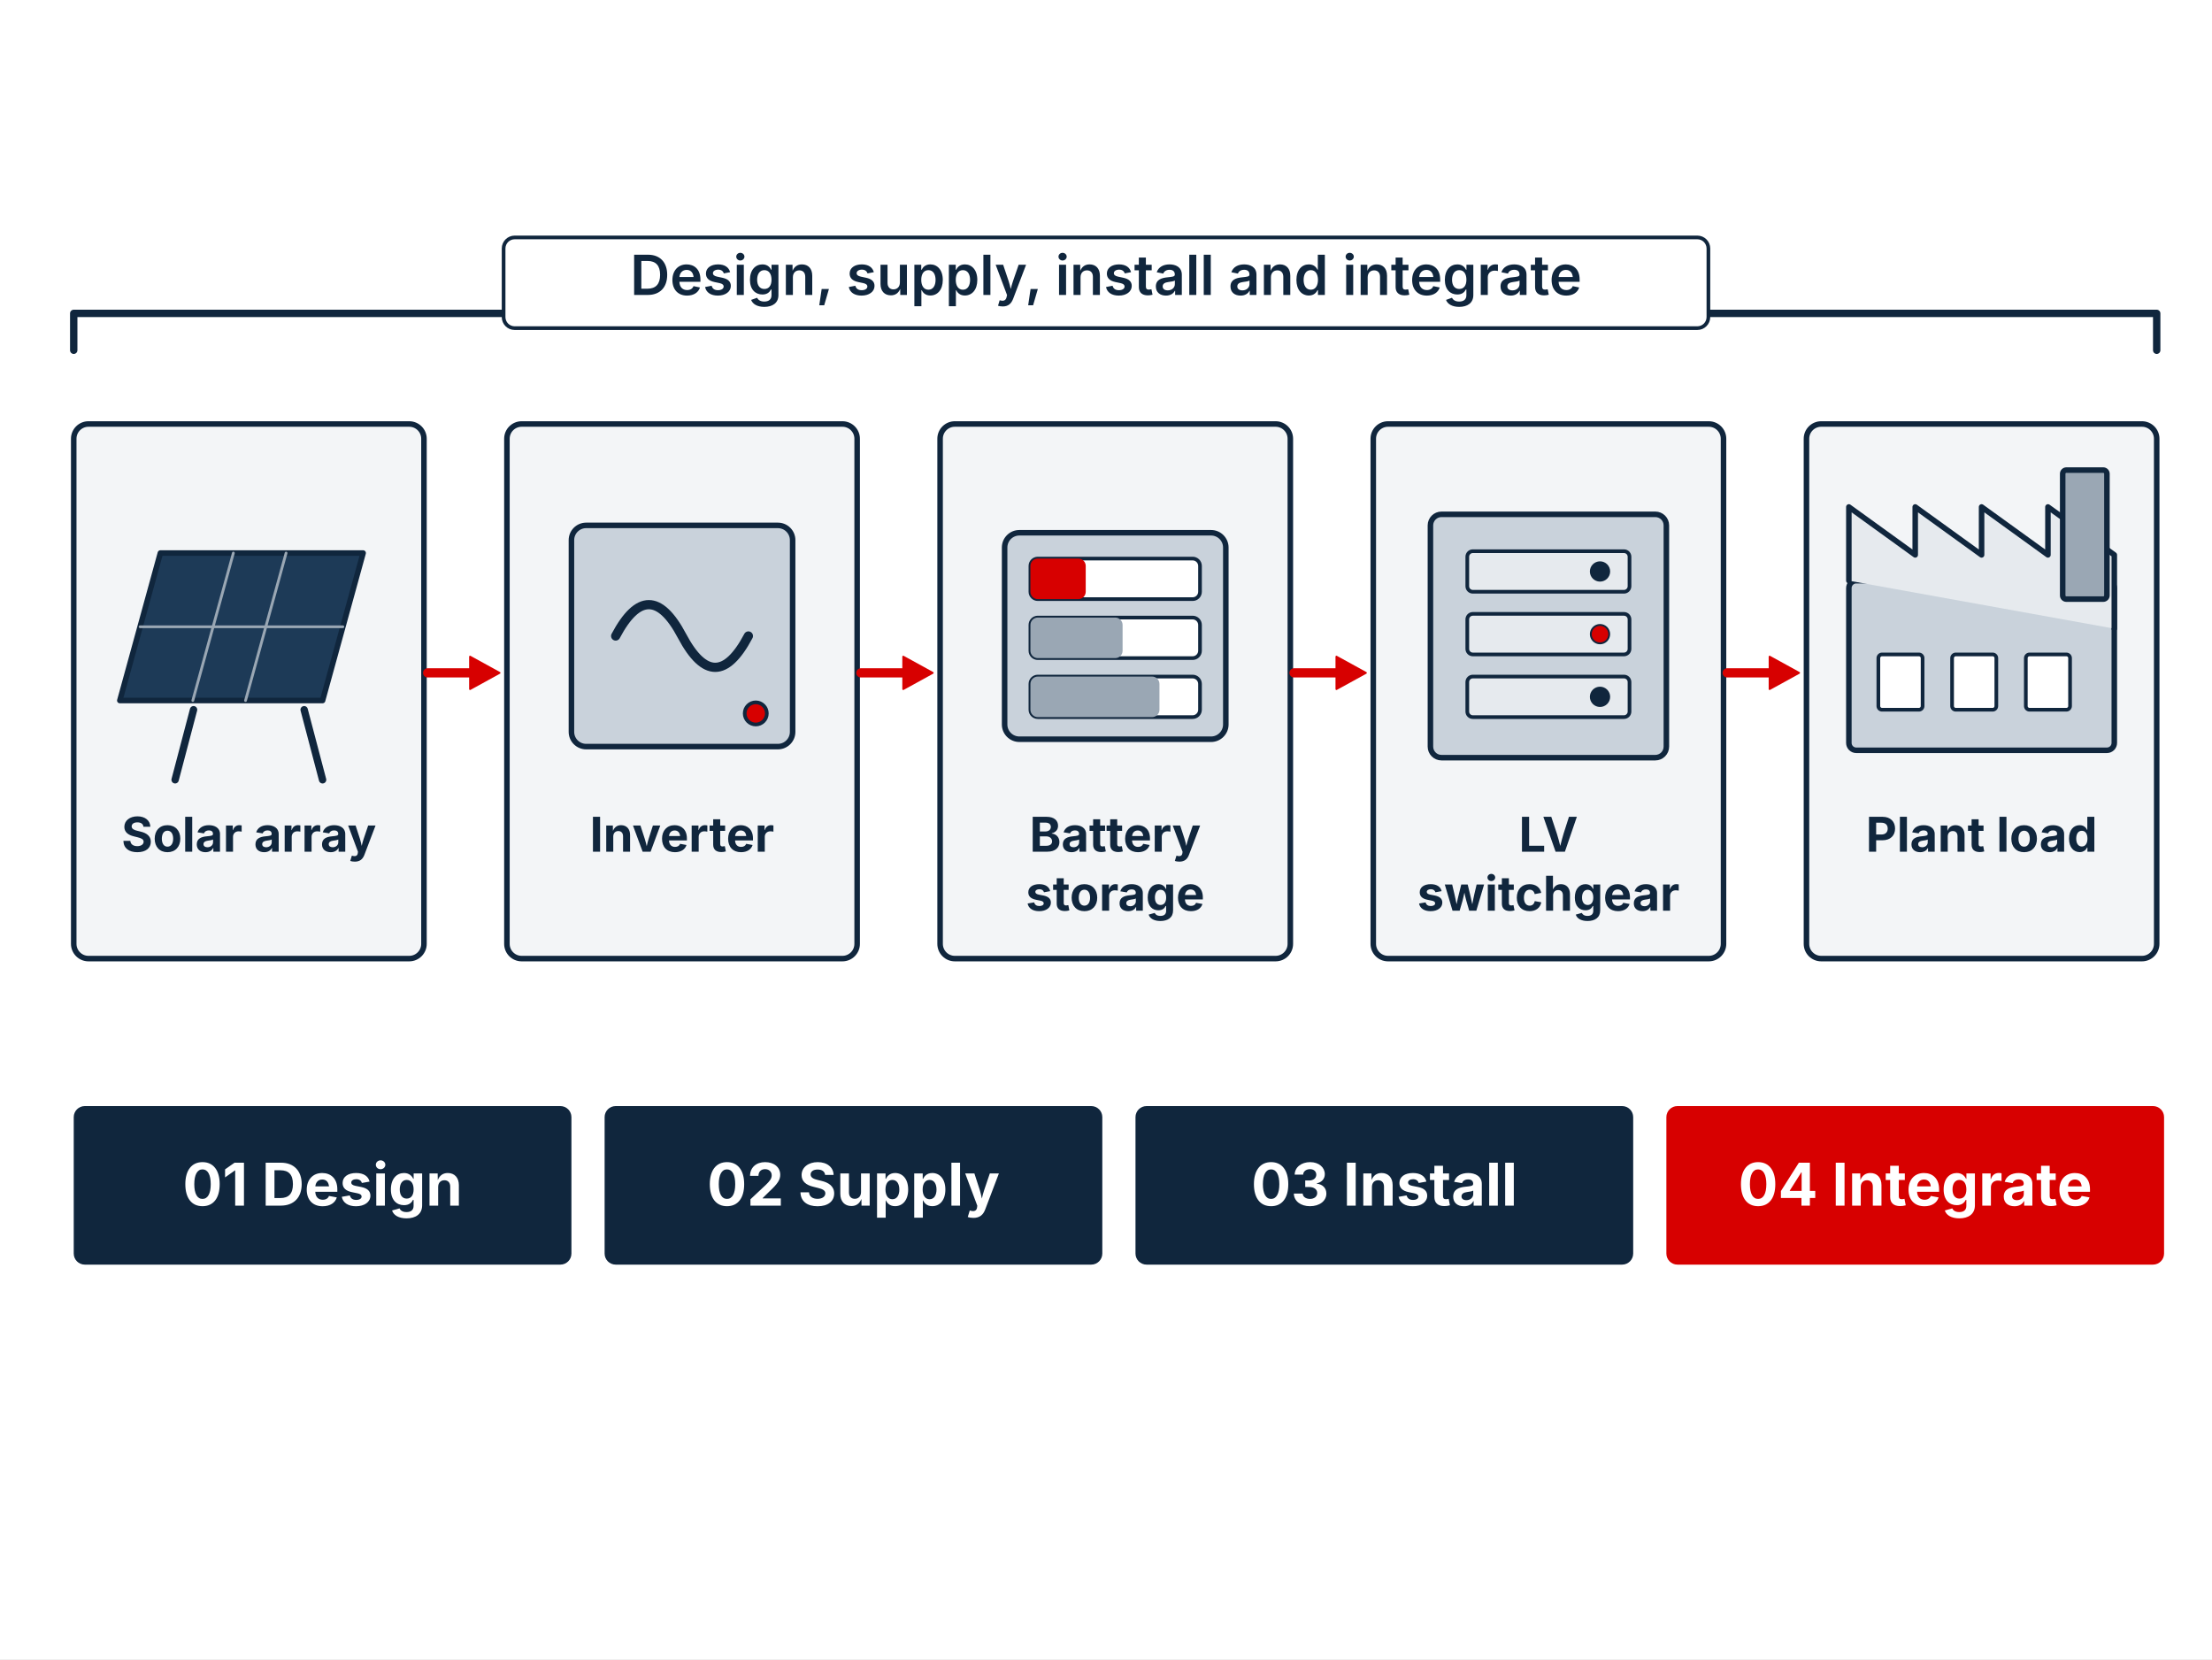
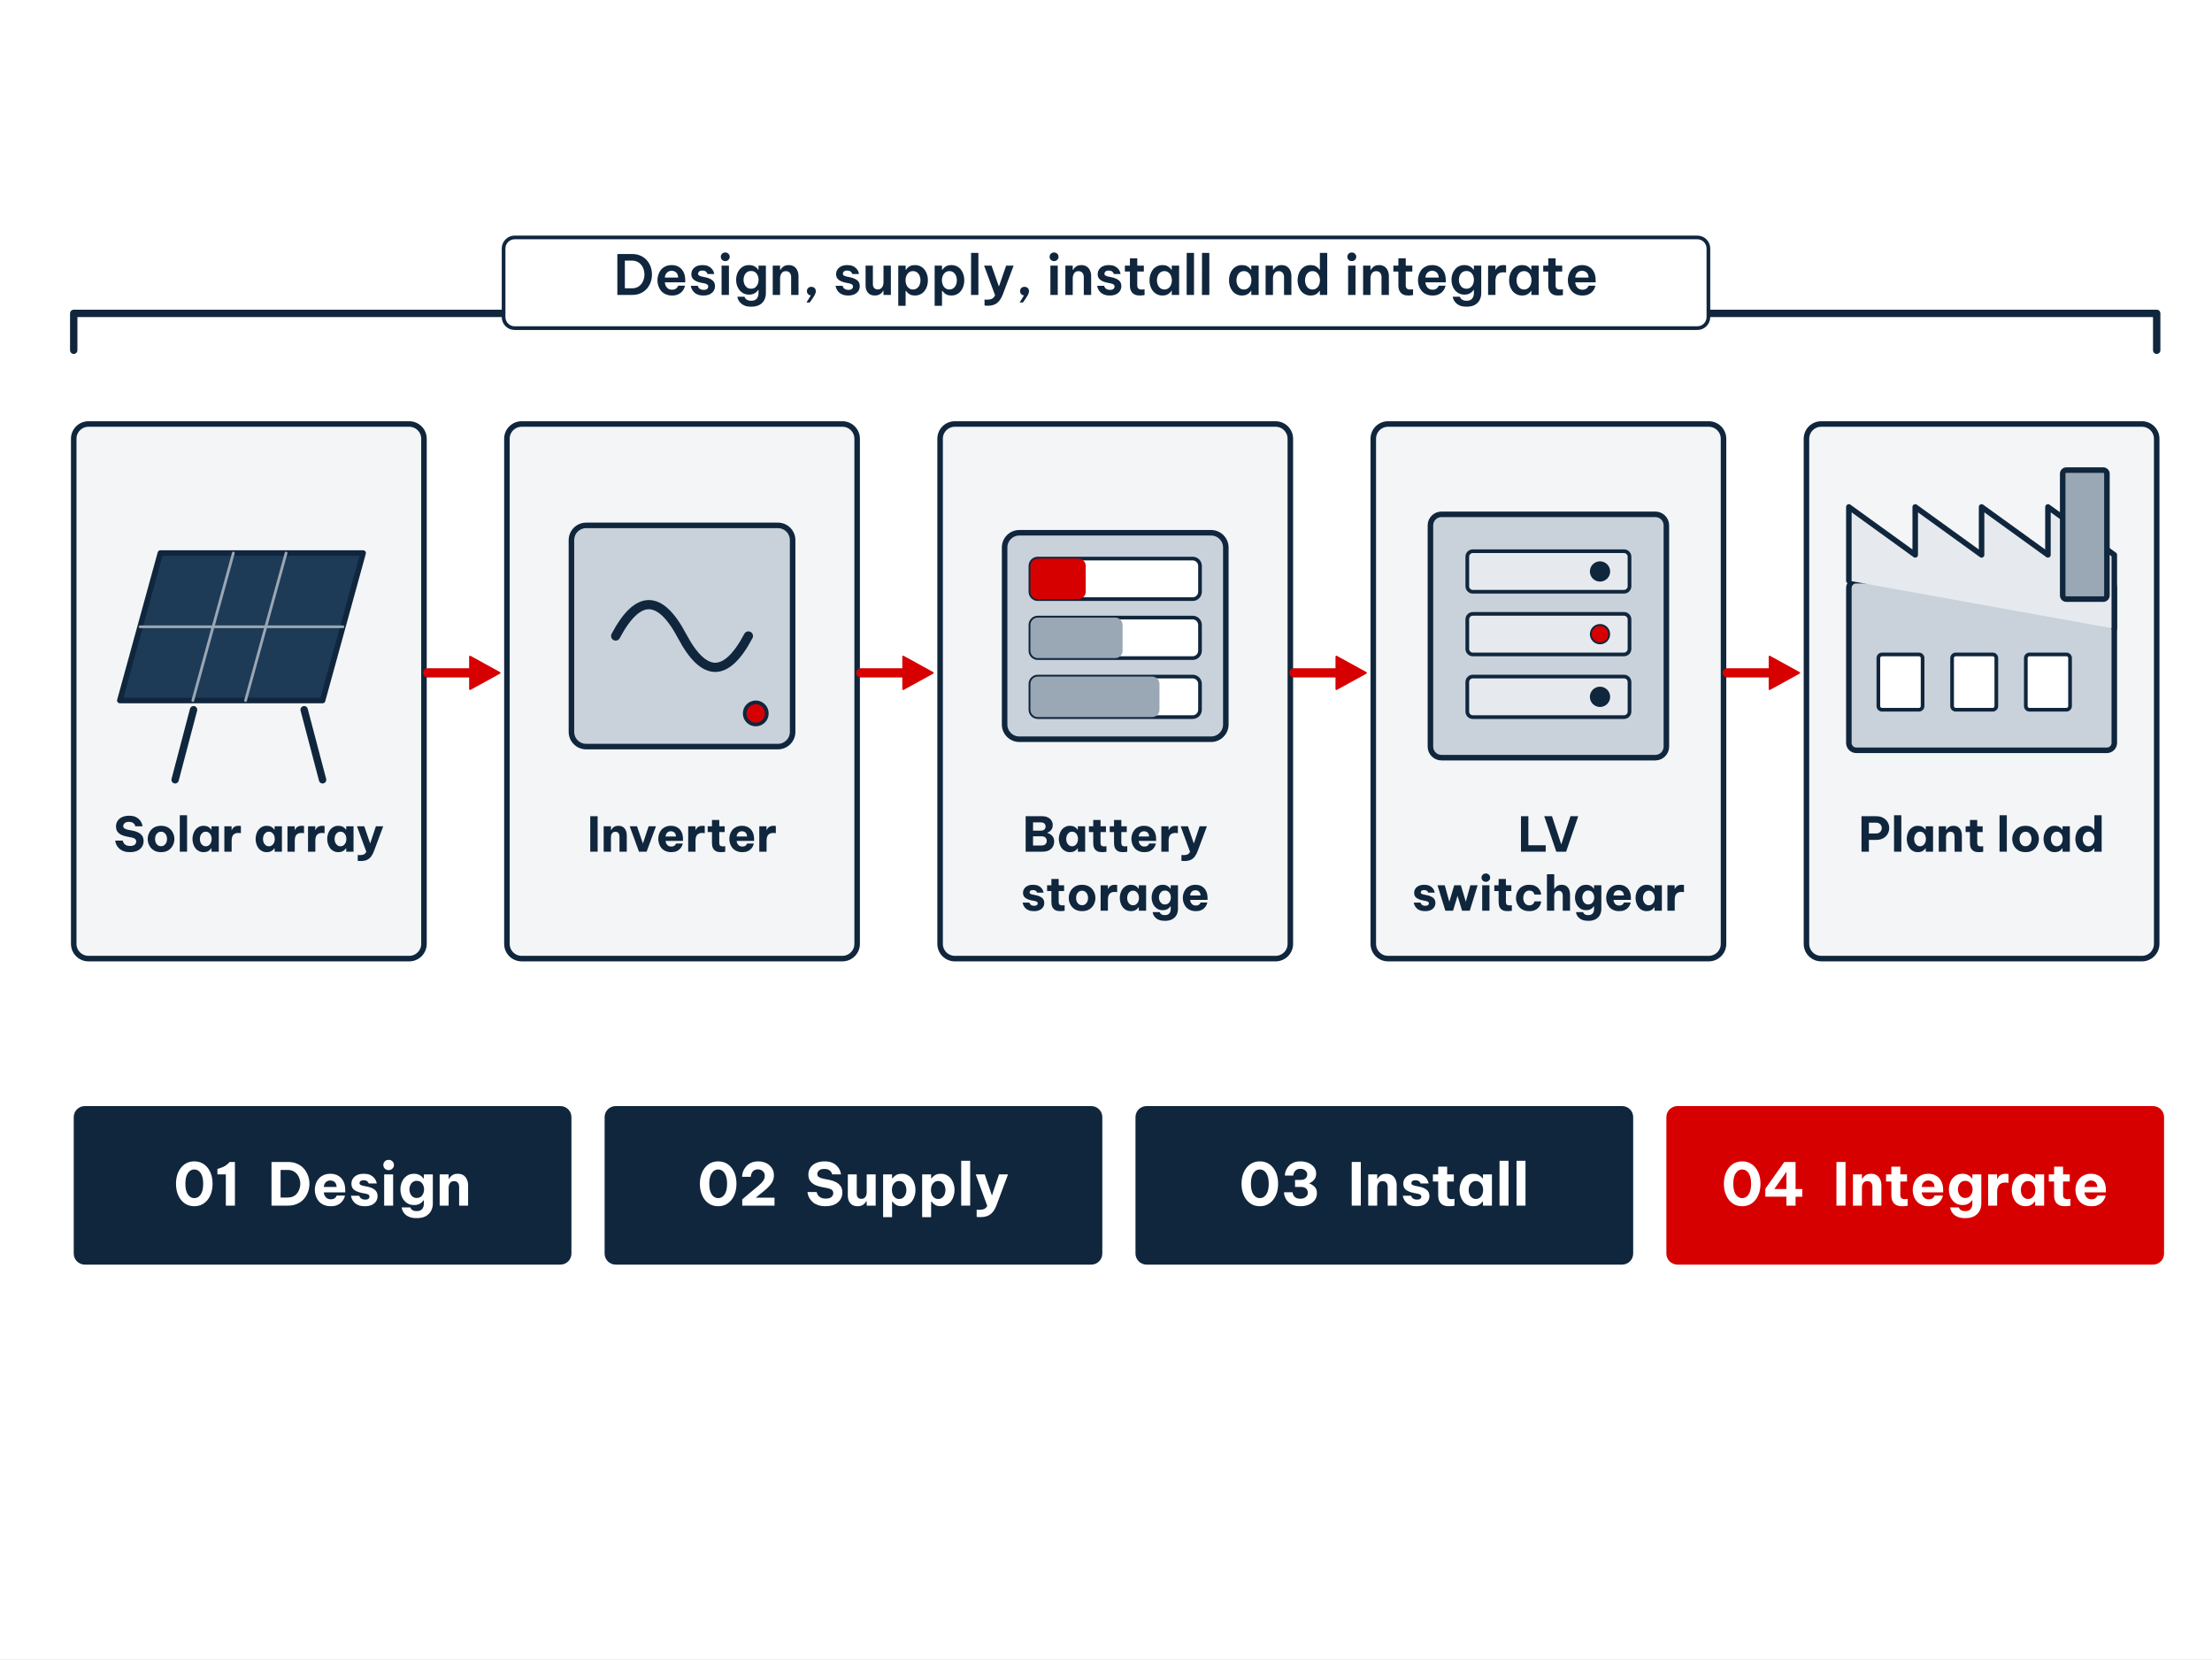
<svg xmlns="http://www.w3.org/2000/svg" viewBox="0 0 1200 900" width="1200" height="900" role="img" aria-label="Integration chain from solar array to plant load">
+   <defs>
+     <path id="g0" d="M344 -10Q272 -10 222 8Q171 25 138 52Q104 80 84 110Q64 141 54 168Q45 196 42 214Q40 231 40 231H196Q196 231 200 214Q205 197 220 174Q235 152 266 136Q297 119 350 119Q415 119 446 146Q477 174 477 212Q477 246 454 266Q430 286 381 296L282 315Q222 326 170 350Q119 374 87 416Q55 459 55 526Q55 594 89 644Q123 695 184 722Q246 750 329 750Q407 750 458 728Q510 705 540 672Q571 640 586 607Q600 574 604 552Q609 530 609 530H457Q457 530 454 544Q450 558 437 576Q424 594 398 608Q371 622 325 622Q262 622 234 594Q206 567 206 535Q206 502 234 484Q262 466 307 457L412 436Q472 425 522 399Q572 373 602 330Q631 286 631 222Q631 156 598 104Q565 51 501 20Q437 -10 344 -10Z" />
+     <path id="g1" d="M329 -10Q240 -10 178 28Q116 67 84 130Q51 192 51 265Q51 338 84 400Q116 463 178 502Q240 540 329 540Q418 540 480 502Q542 463 574 400Q607 338 607 265Q607 192 574 130Q542 67 480 28Q418 -10 329 -10ZM329 114Q369 114 396 135Q424 156 439 190Q454 225 454 265Q454 306 439 340Q424 374 396 395Q369 416 329 416Q289 416 261 395Q233 374 218 340Q204 306 204 265Q204 225 218 190Q233 156 261 135Q289 114 329 114Z" />
+     <path id="g2" d="M68 0V760H220V0Z" />
+     <path id="g3" d="M284 540Q335 540 368 524Q401 507 418 488Q436 469 440 462H448V530H600V0H448V68H440Q436 61 418 42Q401 23 368 6Q335 -10 284 -10Q225 -10 182 14Q138 37 109 76Q80 116 66 165Q51 214 51 265Q51 316 66 365Q80 414 109 454Q138 493 182 516Q225 540 284 540ZM328 417Q287 417 260 394Q232 372 218 337Q205 302 205 265Q205 228 218 193Q232 158 260 136Q287 113 328 113Q369 113 396 136Q424 158 438 193Q451 228 451 265Q451 302 438 337Q424 372 396 394Q369 417 328 417Z" />
+     <path id="g4" d="M58 0V530H209V453H214Q223 474 239 494Q255 514 283 527Q311 540 355 540Q377 540 390 538Q403 535 403 535V385Q403 385 388 388Q374 391 351 391Q280 391 245 352Q210 314 210 227V0Z" />
+     <path id="g6" d="M101 -195Q74 -195 58 -193Q42 -191 42 -191V-69Q42 -69 56 -70Q69 -71 89 -71Q137 -71 168 -58Q199 -44 222 -5L26 530H178L301 171L421 530H574L384 21Q358 -52 322 -100Q285 -148 232 -172Q179 -195 101 -195Z" />
+     <path id="g7" d="M68 0V740H222V0Z" />
+     <path id="g8" d="M58 0V530H210V454H215Q224 470 242 490Q259 510 288 525Q318 540 364 540Q426 540 465 512Q504 483 522 438Q540 394 540 345V0H388V319Q388 357 368 386Q347 415 302 415Q268 415 248 399Q228 383 219 358Q210 333 210 305V0Z" />
+     <path id="g9" d="M217 0 23 530H175L299 171L418 530H571L376 0Z" />
+     <path id="g10" d="M322 -10Q252 -10 201 14Q150 37 117 76Q84 116 68 165Q51 214 51 266Q51 316 66 364Q82 413 114 453Q147 493 198 516Q248 540 317 540Q390 540 446 508Q503 476 535 414Q567 351 567 262V225H204Q207 177 238 142Q268 107 322 107Q353 107 372 116Q392 126 403 138Q414 151 418 161Q422 171 422 171H562Q562 171 558 152Q553 134 539 107Q525 80 498 53Q472 26 429 8Q386 -10 322 -10ZM204 317H421Q418 372 388 399Q358 426 314 426Q270 426 239 398Q208 369 204 317Z" />
+     <path id="g11" d="M305 -10Q243 -10 206 8Q169 27 150 56Q131 84 125 116Q119 148 119 175V409H29V530H119V661H271V530H384V409H271V179Q271 146 288 128Q306 110 347 110Q365 110 380 113Q395 116 395 116V-1Q395 -1 368 -6Q341 -10 305 -10Z" />
+     <path id="g12" d="M68 0V740H410Q482 740 532 715Q581 690 607 648Q633 607 633 557Q633 508 615 476Q597 443 572 424Q546 404 522 397V389Q549 383 582 363Q615 343 639 306Q663 269 663 210Q663 158 638 110Q614 62 560 31Q505 0 418 0ZM384 611H222V439H384Q436 439 460 464Q484 489 484 525Q484 560 460 586Q436 611 384 611ZM396 321H222V129H396Q455 129 482 158Q508 186 508 226Q508 265 482 293Q455 321 396 321Z" />
+     <path id="g13" d="M281 -10Q215 -10 172 8Q129 26 104 52Q78 79 66 106Q53 132 50 150Q46 168 46 168H187Q187 168 190 158Q193 148 204 135Q214 122 234 112Q254 102 288 102Q330 102 346 119Q361 136 361 153Q361 189 302 201L230 215Q184 224 144 242Q103 259 78 290Q54 322 54 372Q54 420 79 458Q104 496 150 518Q197 540 262 540Q323 540 364 524Q404 507 428 482Q452 458 464 434Q476 409 480 392Q483 376 483 376H347Q347 376 341 390Q335 403 316 416Q298 430 260 430Q221 430 206 414Q191 399 191 382Q191 362 208 352Q226 342 254 336L323 322Q399 307 448 270Q497 232 497 161Q497 113 472 74Q447 35 399 12Q351 -10 281 -10Z" />
+     <path id="g14" d="M330 -212Q256 -212 208 -194Q161 -176 133 -148Q105 -121 92 -94Q79 -67 76 -48Q72 -30 72 -30H220Q220 -30 224 -40Q227 -49 238 -62Q249 -74 270 -84Q292 -93 328 -93Q390 -93 420 -58Q449 -23 449 34V90H442Q432 74 412 55Q392 36 361 23Q330 10 286 10Q227 10 183 32Q139 55 110 93Q80 131 66 178Q51 225 51 275Q51 324 66 372Q80 419 110 457Q139 495 183 518Q227 540 286 540Q330 540 361 526Q392 513 412 494Q433 476 442 459H449V530H601V34Q601 -32 572 -88Q543 -144 483 -178Q423 -212 330 -212ZM328 130Q370 130 398 151Q425 172 439 206Q453 239 453 275Q453 312 439 345Q425 378 398 399Q370 420 328 420Q287 420 260 399Q232 378 218 345Q204 312 204 275Q204 239 218 206Q232 172 260 151Q287 130 328 130Z" />
+     <path id="g15" d="M68 0V740H222V134H584V0Z" />
+     <path id="g16" d="M270 0 18 740H180L373 151L565 740H727L475 0Z" />
+     <path id="g17" d="M187 0 23 530H175L270 186L373 530H511L614 186L709 530H861L697 0H536L442 310L348 0Z" />
+     <path id="g18" d="M148 602Q108 602 83 628Q58 653 58 688Q58 725 83 750Q108 776 148 776Q186 776 212 750Q238 725 238 688Q238 653 212 628Q186 602 148 602ZM72 0V530H224V0Z" />
+     <path id="g19" d="M327 -10Q257 -10 205 14Q153 37 119 76Q85 115 68 164Q51 214 51 265Q51 316 68 365Q85 414 119 454Q153 493 205 516Q257 540 327 540Q398 540 444 520Q490 499 518 468Q545 438 558 408Q571 377 574 356Q578 336 578 336H436Q436 336 432 348Q429 361 418 378Q408 394 387 406Q366 419 331 419Q288 419 260 398Q231 376 217 341Q203 306 203 265Q203 224 217 189Q231 154 260 132Q288 111 331 111Q366 111 387 124Q408 136 418 152Q429 169 432 182Q436 194 436 194H578Q578 194 574 174Q571 153 558 122Q545 92 518 62Q490 31 444 10Q398 -10 327 -10Z" />
+     <path id="g20" d="M68 0V760H220V454H225Q234 470 252 490Q269 510 298 525Q328 540 374 540Q436 540 475 512Q514 483 532 438Q550 394 550 345V0H398V319Q398 357 378 386Q357 415 312 415Q278 415 258 399Q238 383 229 358Q220 333 220 305V0Z" />
+     <path id="g21" d="M68 0V740H373Q464 740 524 704Q585 668 616 612Q646 555 646 494Q646 431 616 374Q585 318 524 282Q464 246 373 246H222V0ZM373 605H222V380H373Q412 380 438 396Q464 413 478 438Q491 464 491 493Q491 521 478 547Q464 573 438 589Q412 605 373 605Z" />
+     <path id="g22" d="M284 -10Q225 -10 182 14Q138 37 109 76Q80 116 66 165Q51 214 51 265Q51 316 66 365Q80 414 109 454Q138 493 182 516Q225 540 284 540Q335 540 368 524Q401 507 418 488Q436 469 440 462H448V760H600V0H448V68H440Q436 61 418 42Q401 23 368 6Q335 -10 284 -10ZM328 113Q369 113 396 136Q424 158 438 193Q451 228 451 265Q451 302 438 337Q424 372 396 394Q369 417 328 417Q287 417 260 394Q232 372 218 337Q205 302 205 265Q205 228 218 193Q232 158 260 136Q287 113 328 113Z" />
+     <path id="g23" d="M72 0V740H338Q428 740 496 708Q563 677 608 624Q653 571 676 505Q698 439 698 370Q698 301 676 235Q653 169 608 116Q563 63 496 32Q428 0 338 0ZM332 621H208V120H332Q410 120 461 156Q512 193 537 250Q562 308 562 371Q562 433 537 490Q512 548 461 584Q410 621 332 621Z" />
+     <path id="g24" d="M318 -10Q250 -10 200 14Q151 37 118 76Q86 116 70 165Q54 214 54 265Q54 316 70 364Q85 413 116 453Q148 493 197 516Q246 540 313 540Q385 540 440 508Q495 476 526 414Q557 353 557 262V228H188Q191 174 225 134Q259 95 318 95Q352 95 374 106Q396 117 408 132Q420 146 425 156Q430 167 430 167H553Q553 167 548 150Q543 132 530 106Q516 79 490 52Q464 26 422 8Q380 -10 318 -10ZM188 315H429Q426 377 392 407Q358 437 312 437Q261 437 227 404Q193 372 188 315Z" />
+     <path id="g25" d="M276 -10Q211 -10 169 8Q127 25 102 52Q78 78 66 104Q54 130 50 148Q47 165 47 165H173Q173 165 176 154Q180 143 190 128Q201 114 223 103Q245 92 281 92Q324 92 343 110Q362 129 362 152Q362 174 346 188Q329 201 297 208L224 223Q180 232 142 250Q104 267 80 298Q56 328 56 376Q56 447 110 494Q164 540 257 540Q316 540 354 524Q393 508 416 484Q440 460 452 436Q463 412 466 396Q470 379 470 379H348Q348 379 345 388Q342 398 332 410Q323 422 304 432Q286 441 255 441Q213 441 196 423Q178 405 178 385Q178 363 197 351Q216 339 246 333L315 318Q389 303 436 266Q484 229 484 159Q484 112 460 74Q435 35 388 12Q342 -10 276 -10Z" />
+     <path id="g26" d="M142 612Q107 612 84 635Q62 658 62 690Q62 722 84 745Q107 768 142 768Q177 768 200 745Q223 722 223 690Q223 658 200 635Q177 612 142 612ZM76 0V530H209V0Z" />
+     <path id="g27" d="M328 -212Q257 -212 210 -194Q164 -175 137 -148Q110 -122 97 -95Q84 -68 80 -50Q76 -32 76 -32H206Q206 -32 210 -43Q214 -54 226 -68Q239 -83 263 -94Q287 -105 327 -105Q397 -105 428 -65Q459 -25 459 32V91H453Q442 74 422 54Q401 34 368 20Q336 6 290 6Q231 6 187 29Q143 52 113 90Q83 128 68 176Q54 223 54 273Q54 323 68 370Q83 418 113 456Q143 495 187 518Q231 540 290 540Q336 540 368 526Q401 512 422 492Q442 473 453 456H459V530H592V33Q592 -36 563 -92Q534 -147 476 -180Q417 -212 328 -212ZM325 113Q370 113 400 136Q430 160 445 196Q460 233 460 273Q460 314 445 350Q430 387 400 410Q370 433 325 433Q279 433 248 410Q218 387 203 350Q188 314 188 273Q188 233 203 196Q218 160 248 136Q279 113 325 113Z" />
+     <path id="g28" d="M62 0V530H195V454H201Q209 468 226 488Q243 509 273 524Q303 540 349 540Q410 540 450 512Q489 485 508 440Q528 395 528 343V0H395V325Q395 368 371 399Q347 430 299 430Q262 430 239 412Q216 393 206 364Q195 335 195 303V0Z" />
+     <path id="g29" d="M82 -137 161 -8Q130 -6 110 16Q90 38 90 70Q90 104 113 126Q136 147 169 147Q204 147 228 126Q251 104 251 66Q251 34 227 -8Q203 -50 148 -127L140 -137Z" />
+     <path id="g31" d="M230 -10Q147 -10 104 41Q62 92 62 172V530H194V194Q194 151 217 126Q240 100 282 100Q319 100 342 119Q365 138 376 168Q386 198 386 230V530H519V0H386V76H380Q370 58 352 38Q333 18 304 4Q274 -10 230 -10Z" />
+     <path id="g32" d="M72 -196V530H205V456H212Q219 468 238 488Q256 508 289 524Q322 540 373 540Q433 540 477 516Q521 493 550 454Q579 414 594 365Q608 316 608 265Q608 214 594 165Q579 116 550 76Q521 37 477 14Q433 -10 373 -10Q322 -10 289 6Q256 23 238 43Q219 63 212 74H205V-196ZM203 265Q203 224 218 186Q233 148 263 124Q293 99 338 99Q384 99 414 124Q444 148 459 186Q474 224 474 265Q474 306 459 344Q444 382 414 406Q384 431 338 431Q293 431 263 406Q233 382 218 344Q203 306 203 265Z" />
+     <path id="g33" d="M72 0 73 760H205V0Z" />
+     <path id="g34" d="M98 -195Q72 -195 56 -193Q39 -191 39 -191V-82Q39 -82 54 -84Q69 -85 89 -85Q140 -85 174 -68Q207 -52 230 -7L31 530H166L299 152L430 530H565L371 13Q331 -93 268 -144Q205 -195 98 -195Z" />
+     <path id="g35" d="M301 -10Q247 -10 212 6Q177 22 158 48Q138 74 130 105Q122 136 122 166V423H31V530H122V662H255V530H374V423H255V169Q255 98 335 98Q354 98 370 100Q387 103 387 103V-1Q387 -1 362 -6Q336 -10 301 -10Z" />
+     <path id="g36" d="M289 540Q340 540 373 524Q406 507 425 488Q444 468 451 456H457V530H590V0H457V74H451Q444 62 425 42Q406 22 373 6Q340 -10 289 -10Q230 -10 186 14Q142 37 112 76Q83 116 68 165Q54 214 54 265Q54 316 68 365Q83 414 112 454Q142 493 186 516Q230 540 289 540ZM324 431Q279 431 248 406Q218 382 203 344Q188 306 188 265Q188 224 203 186Q218 148 248 124Q279 99 324 99Q369 99 399 124Q429 148 444 186Q459 224 459 265Q459 306 444 344Q429 382 399 406Q369 431 324 431Z" />
+     <path id="g37" d="M289 -10Q230 -10 186 14Q142 37 112 76Q83 116 68 165Q54 214 54 265Q54 316 68 365Q83 414 112 454Q142 493 186 516Q230 540 289 540Q340 540 373 524Q406 507 425 488Q444 468 451 456H457V760H590V0H457V74H451Q444 62 425 42Q406 22 373 6Q340 -10 289 -10ZM324 99Q369 99 399 124Q429 148 444 186Q459 224 459 265Q459 306 444 344Q429 382 399 406Q369 431 324 431Q279 431 248 406Q218 382 203 344Q188 306 188 265Q188 224 203 186Q218 148 248 124Q279 99 324 99Z" />
+     <path id="g38" d="M62 0V530H194V457H199Q213 488 245 514Q277 540 341 540Q361 540 374 538Q387 535 387 535V406Q387 406 372 408Q358 410 337 410Q267 410 231 371Q195 332 195 245V0Z" />
+     <path id="g39" d="M350 -10Q276 -10 218 20Q161 50 121 102Q81 155 60 224Q40 293 40 370Q40 448 60 517Q81 586 121 638Q161 691 218 720Q276 750 350 750Q424 750 482 720Q539 691 579 638Q619 586 640 517Q660 448 660 370Q660 293 640 224Q619 155 579 102Q539 50 482 20Q424 -10 350 -10ZM350 127Q416 127 458 188Q501 249 501 370Q501 491 458 552Q416 613 350 613Q284 613 242 552Q199 491 199 370Q199 249 242 188Q284 127 350 127Z" />
+     <path id="g40" d="M339 740V0H185V530L42 529V622L65 629Q128 647 167 670Q206 693 242 731L249 740Z" />
+     <path id="g41" d="M68 0V740H348Q438 740 506 708Q575 677 620 624Q665 571 688 505Q711 439 711 370Q711 301 688 235Q665 169 620 116Q575 63 506 32Q438 0 348 0ZM341 605H222V137H341Q414 137 462 171Q509 205 532 259Q556 313 556 371Q556 429 532 482Q509 536 462 570Q414 605 341 605Z" />
+     <path id="g42" d="M58 0V106L186 215Q266 282 323 329Q380 376 410 417Q440 458 440 505Q440 541 423 566Q406 590 380 602Q353 615 324 615Q289 615 266 602Q242 589 228 568Q215 548 209 526Q203 504 203 488H55Q55 530 71 576Q87 621 120 660Q153 700 205 725Q257 750 329 750Q402 750 462 722Q522 693 558 640Q595 587 595 515Q595 447 562 392Q528 336 468 284Q408 231 330 170L288 135H605V0Z" />
+     <path id="g43" d="M223 -10Q167 -10 130 14Q94 38 76 78Q58 119 58 170V530H209V200Q209 162 229 138Q249 115 288 115Q321 115 340 131Q360 147 369 172Q378 197 378 225V530H530V0H378V75H372Q355 44 320 17Q284 -10 223 -10Z" />
+     <path id="g44" d="M68 -195V530H220V462H227Q232 469 250 488Q267 507 300 524Q333 540 384 540Q443 540 486 516Q530 493 559 454Q588 414 602 365Q617 316 617 265Q617 214 602 165Q588 116 559 76Q530 37 486 14Q443 -10 384 -10Q333 -10 300 6Q267 23 250 42Q232 61 227 68H220V-195ZM217 265Q217 228 230 193Q244 158 272 136Q299 113 340 113Q381 113 408 136Q436 158 450 193Q463 228 463 265Q463 302 450 337Q436 372 408 394Q381 417 340 417Q299 417 272 394Q244 372 230 337Q217 302 217 265Z" />
+     <path id="g45" d="M341 -10Q269 -10 220 8Q170 26 139 55Q108 84 90 116Q73 149 66 178Q60 208 60 227H206Q206 206 218 180Q230 155 258 136Q287 117 339 117Q393 117 428 145Q464 173 464 220Q464 262 434 290Q403 317 347 317H247V436H348Q396 436 425 462Q454 489 454 528Q454 569 421 596Q388 624 339 624Q293 624 266 604Q240 584 228 557Q217 530 217 510H74Q74 528 80 558Q87 588 104 621Q121 654 151 684Q181 713 228 732Q274 750 341 750Q408 750 468 726Q529 701 567 654Q605 608 605 542Q605 497 587 464Q569 432 543 411Q517 390 491 381V375Q541 357 580 318Q618 278 618 211Q618 141 580 92Q541 42 478 16Q415 -10 341 -10Z" />
+     <path id="g46" d="M400 0V151L42 152V286L364 740H555V281H669V151H555V0ZM194 281H400V574Z" />
+   </defs>
  <rect x="0.0" y="0.0" width="1200.0" height="900.0" rx="0" fill="#FFFFFF" />
  <rect x="40.0" y="230.0" width="190.0" height="290.0" rx="8" fill="#F3F5F7" stroke="#10263D" stroke-width="3" stroke-linejoin="round" />
  <path d="M65,380 l22.0,-80 l110,0 l-22.0,80 Z" fill="#1D3A57" stroke="#10263D" stroke-width="3" stroke-linecap="round" stroke-linejoin="round" />
  <path d="M76.0,340.0 l110,0 M104.6,380 l22.0,-80 M133.2,380 l22.0,-80" fill="none" stroke="#9AA7B4" stroke-width="1.5" stroke-linecap="round" stroke-linejoin="round" />
  <line x1="105.0" y1="385.0" x2="95.0" y2="423.0" stroke="#10263D" stroke-width="4" stroke-linecap="round" />
  <line x1="165.0" y1="385.0" x2="175.0" y2="423.0" stroke="#10263D" stroke-width="4" stroke-linecap="round" />
-   <text x="135.0" y="462.0" font-family="Inter, Arial, Helvetica, sans-serif" font-size="26" font-weight="700" text-anchor="middle" fill="#10263D">Solar array</text>
+   <g fill="#10263D" transform="matrix(0.026 0 0 -0.026 61.498 462)">
+     <use href="#g0" />
+     <use href="#g1" x="666" />
+     <use href="#g2" x="1318" />
+     <use href="#g3" x="1600" />
+     <use href="#g4" x="2258" />
+     <use href="#g3" x="2917" />
+     <use href="#g4" x="3575" />
+     <use href="#g4" x="4004" />
+     <use href="#g3" x="4411" />
+     <use href="#g6" x="5057" />
+   </g>
  <rect x="275.0" y="230.0" width="190.0" height="290.0" rx="8" fill="#F3F5F7" stroke="#10263D" stroke-width="3" stroke-linejoin="round" />
  <rect x="310.0" y="285.0" width="120.0" height="120.0" rx="8" fill="#C9D2DB" stroke="#10263D" stroke-width="3" stroke-linejoin="round" />
  <path d="M334,345 q18,-34 36,0 t36,0" fill="none" stroke="#10263D" stroke-width="5" stroke-linecap="round" stroke-linejoin="round" />
  <ellipse cx="410.0" cy="387.0" rx="6.0" ry="6.0" fill="#D70000" stroke="#10263D" stroke-width="2" />
-   <text x="370.0" y="462.0" font-family="Inter, Arial, Helvetica, sans-serif" font-size="26" font-weight="700" text-anchor="middle" fill="#10263D">Inverter</text>
+   <g fill="#10263D" transform="matrix(0.026 0 0 -0.026 318.442 462)">
+     <use href="#g7" />
+     <use href="#g8" x="290" />
+     <use href="#g9" x="868" />
+     <use href="#g10" x="1436" />
+     <use href="#g4" x="2054" />
+     <use href="#g11" x="2489" />
+     <use href="#g10" x="2919" />
+     <use href="#g4" x="3537" />
+   </g>
  <rect x="510.0" y="230.0" width="190.0" height="290.0" rx="8" fill="#F3F5F7" stroke="#10263D" stroke-width="3" stroke-linejoin="round" />
  <rect x="545.0" y="289.0" width="120.0" height="112.0" rx="8" fill="#C9D2DB" stroke="#10263D" stroke-width="3" stroke-linejoin="round" />
  <rect x="559.0" y="303.0" width="92.0" height="22.0" rx="4" fill="#FFFFFF" stroke="#10263D" stroke-width="2" stroke-linejoin="round" />
  <rect x="559.0" y="303.0" width="30.0" height="22.0" rx="4" fill="#D70000" />
  <rect x="559.0" y="335.0" width="92.0" height="22.0" rx="4" fill="#FFFFFF" stroke="#10263D" stroke-width="2" stroke-linejoin="round" />
  <rect x="559.0" y="335.0" width="50.0" height="22.0" rx="4" fill="#9AA7B4" />
  <rect x="559.0" y="367.0" width="92.0" height="22.0" rx="4" fill="#FFFFFF" stroke="#10263D" stroke-width="2" stroke-linejoin="round" />
  <rect x="559.0" y="367.0" width="70.0" height="22.0" rx="4" fill="#9AA7B4" />
-   <text x="605.0" y="462.0" font-family="Inter, Arial, Helvetica, sans-serif" font-size="26" font-weight="700" text-anchor="middle" fill="#10263D">Battery</text>
-   <text x="605.0" y="494.0" font-family="Inter, Arial, Helvetica, sans-serif" font-size="26" font-weight="700" text-anchor="middle" fill="#10263D">storage</text>
+   <g fill="#10263D" transform="matrix(0.026 0 0 -0.026 554.651 462)">
+     <use href="#g12" />
+     <use href="#g3" x="709" />
+     <use href="#g11" x="1359" />
+     <use href="#g11" x="1793" />
+     <use href="#g10" x="2223" />
+     <use href="#g4" x="2841" />
+     <use href="#g6" x="3276" />
+   </g>
+   <g fill="#10263D" transform="matrix(0.026 0 0 -0.026 553.585 494)">
+     <use href="#g13" />
+     <use href="#g11" x="527" />
+     <use href="#g1" x="957" />
+     <use href="#g4" x="1615" />
+     <use href="#g3" x="2022" />
+     <use href="#g14" x="2686" />
+     <use href="#g10" x="3337" />
+   </g>
  <rect x="745.0" y="230.0" width="190.0" height="290.0" rx="8" fill="#F3F5F7" stroke="#10263D" stroke-width="3" stroke-linejoin="round" />
  <rect x="776.0" y="279.0" width="128.0" height="132.0" rx="6" fill="#C9D2DB" stroke="#10263D" stroke-width="3" stroke-linejoin="round" />
  <rect x="796.0" y="299.0" width="88.0" height="22.0" rx="3" fill="#E6EAEE" stroke="#10263D" stroke-width="2" stroke-linejoin="round" />
  <ellipse cx="868.0" cy="310.0" rx="5.0" ry="5.0" fill="#10263D" stroke="#10263D" stroke-width="1" />
  <rect x="796.0" y="333.0" width="88.0" height="22.0" rx="3" fill="#E6EAEE" stroke="#10263D" stroke-width="2" stroke-linejoin="round" />
  <ellipse cx="868.0" cy="344.0" rx="5.0" ry="5.0" fill="#D70000" stroke="#10263D" stroke-width="1" />
  <rect x="796.0" y="367.0" width="88.0" height="22.0" rx="3" fill="#E6EAEE" stroke="#10263D" stroke-width="2" stroke-linejoin="round" />
  <ellipse cx="868.0" cy="378.0" rx="5.0" ry="5.0" fill="#10263D" stroke="#10263D" stroke-width="1" />
-   <text x="840.0" y="462.0" font-family="Inter, Arial, Helvetica, sans-serif" font-size="26" font-weight="700" text-anchor="middle" fill="#10263D">LV</text>
-   <text x="840.0" y="494.0" font-family="Inter, Arial, Helvetica, sans-serif" font-size="26" font-weight="700" text-anchor="middle" fill="#10263D">switchgear</text>
+   <g fill="#10263D" transform="matrix(0.026 0 0 -0.026 823.36 462)">
+     <use href="#g15" />
+     <use href="#g16" x="535" />
+   </g>
+   <g fill="#10263D" transform="matrix(0.026 0 0 -0.026 765.783 494)">
+     <use href="#g13" />
+     <use href="#g17" x="517" />
+     <use href="#g18" x="1401" />
+     <use href="#g11" x="1697" />
+     <use href="#g19" x="2127" />
+     <use href="#g20" x="2756" />
+     <use href="#g14" x="3358" />
+     <use href="#g10" x="4009" />
+     <use href="#g3" x="4622" />
+     <use href="#g4" x="5280" />
+   </g>
  <rect x="980.0" y="230.0" width="190.0" height="290.0" rx="8" fill="#F3F5F7" stroke="#10263D" stroke-width="3" stroke-linejoin="round" />
  <rect x="1003.0" y="315.0" width="144.0" height="92.0" rx="4" fill="#C9D2DB" stroke="#10263D" stroke-width="3" stroke-linejoin="round" />
  <path d="M1003,315 l0,-40 l36,26 l0,-26 l36,26 l0,-26 l36,26 l0,-26 l36,26 l0,40" fill="#E6EAEE" stroke="#10263D" stroke-width="3" stroke-linecap="round" stroke-linejoin="round" />
  <rect x="1119.0" y="255.0" width="24.0" height="70.0" rx="2" fill="#9AA7B4" stroke="#10263D" stroke-width="3" stroke-linejoin="round" />
  <rect x="1019.0" y="355.0" width="24.0" height="30.0" rx="2" fill="#FFFFFF" stroke="#10263D" stroke-width="2" stroke-linejoin="round" />
  <rect x="1059.0" y="355.0" width="24.0" height="30.0" rx="2" fill="#FFFFFF" stroke="#10263D" stroke-width="2" stroke-linejoin="round" />
  <rect x="1099.0" y="355.0" width="24.0" height="30.0" rx="2" fill="#FFFFFF" stroke="#10263D" stroke-width="2" stroke-linejoin="round" />
-   <text x="1075.0" y="462.0" font-family="Inter, Arial, Helvetica, sans-serif" font-size="26" font-weight="700" text-anchor="middle" fill="#10263D">Plant load</text>
+   <g fill="#10263D" transform="matrix(0.026 0 0 -0.026 1008.089 462)">
+     <use href="#g21" />
+     <use href="#g2" x="679" />
+     <use href="#g3" x="961" />
+     <use href="#g8" x="1622" />
+     <use href="#g11" x="2212" />
+     <use href="#g2" x="2880" />
+     <use href="#g1" x="3162" />
+     <use href="#g3" x="3815" />
+     <use href="#g22" x="4479" />
+   </g>
  <line x1="232.0" y1="365.0" x2="255.0" y2="365.0" stroke="#D70000" stroke-width="5" stroke-linecap="round" />
  <path d="M271.0,365.0 L255.0,373.8 L255.0,356.2 Z" fill="#D70000" stroke="#D70000" stroke-width="1" stroke-linecap="round" stroke-linejoin="round" />
  <line x1="467.0" y1="365.0" x2="490.0" y2="365.0" stroke="#D70000" stroke-width="5" stroke-linecap="round" />
  <path d="M506.0,365.0 L490.0,373.8 L490.0,356.2 Z" fill="#D70000" stroke="#D70000" stroke-width="1" stroke-linecap="round" stroke-linejoin="round" />
  <line x1="702.0" y1="365.0" x2="725.0" y2="365.0" stroke="#D70000" stroke-width="5" stroke-linecap="round" />
  <path d="M741.0,365.0 L725.0,373.8 L725.0,356.2 Z" fill="#D70000" stroke="#D70000" stroke-width="1" stroke-linecap="round" stroke-linejoin="round" />
  <line x1="937.0" y1="365.0" x2="960.0" y2="365.0" stroke="#D70000" stroke-width="5" stroke-linecap="round" />
  <path d="M976.0,365.0 L960.0,373.8 L960.0,356.2 Z" fill="#D70000" stroke="#D70000" stroke-width="1" stroke-linecap="round" stroke-linejoin="round" />
  <path d="M40,190 L40,170 L1170,170 L1170,190" fill="none" stroke="#10263D" stroke-width="4" stroke-linecap="round" stroke-linejoin="round" />
  <rect x="273.2" y="128.8" width="653.6" height="49.2" rx="6" fill="#FFFFFF" stroke="#10263D" stroke-width="2" stroke-linejoin="round" />
-   <text x="600.0" y="160.0" font-family="Inter, Arial, Helvetica, sans-serif" font-size="30" font-weight="600" text-anchor="middle" fill="#10263D">Design, supply, install and integrate</text>
+   <g fill="#10263D" transform="matrix(0.03 0 0 -0.03 332.745 160)">
+     <use href="#g23" />
+     <use href="#g24" x="743" />
+     <use href="#g25" x="1354" />
+     <use href="#g26" x="1881" />
+     <use href="#g27" x="2166" />
+     <use href="#g28" x="2820" />
+     <use href="#g29" x="3410" />
+     <use href="#g25" x="3972" />
+     <use href="#g31" x="4499" />
+     <use href="#g32" x="5080" />
+     <use href="#g32" x="5738" />
+     <use href="#g33" x="6396" />
+     <use href="#g34" x="6673" />
+     <use href="#g29" x="7265" />
+     <use href="#g26" x="7827" />
+     <use href="#g28" x="8112" />
+     <use href="#g25" x="8702" />
+     <use href="#g35" x="9219" />
+     <use href="#g36" x="9641" />
+     <use href="#g33" x="10295" />
+     <use href="#g33" x="10572" />
+     <use href="#g36" x="11079" />
+     <use href="#g28" x="11733" />
+     <use href="#g37" x="12319" />
+     <use href="#g26" x="13211" />
+     <use href="#g28" x="13496" />
+     <use href="#g35" x="14074" />
+     <use href="#g24" x="14496" />
+     <use href="#g27" x="15102" />
+     <use href="#g38" x="15756" />
+     <use href="#g36" x="16144" />
+     <use href="#g35" x="16784" />
+     <use href="#g24" x="17206" />
+   </g>
  <rect x="40.0" y="600.0" width="270.0" height="86.0" rx="6" fill="#10263D" />
-   <text x="175.0" y="654.0" font-family="Inter, Arial, Helvetica, sans-serif" font-size="32" font-weight="700" text-anchor="middle" fill="#FFFFFF">01  Design</text>
+   <g fill="#FFFFFF" transform="matrix(0.032 0 0 -0.032 94.2 654)">
+     <use href="#g39" />
+     <use href="#g40" x="700" />
+     <use href="#g41" x="1591" />
+     <use href="#g10" x="2342" />
+     <use href="#g13" x="2960" />
+     <use href="#g18" x="3497" />
+     <use href="#g14" x="3793" />
+     <use href="#g8" x="4452" />
+   </g>
  <rect x="328.0" y="600.0" width="270.0" height="86.0" rx="6" fill="#10263D" />
-   <text x="463.0" y="654.0" font-family="Inter, Arial, Helvetica, sans-serif" font-size="32" font-weight="700" text-anchor="middle" fill="#FFFFFF">02  Supply</text>
+   <g fill="#FFFFFF" transform="matrix(0.032 0 0 -0.032 378.408 654)">
+     <use href="#g39" />
+     <use href="#g42" x="700" />
+     <use href="#g0" x="1824" />
+     <use href="#g43" x="2490" />
+     <use href="#g44" x="3078" />
+     <use href="#g44" x="3740" />
+     <use href="#g2" x="4402" />
+     <use href="#g6" x="4690" />
+   </g>
  <rect x="616.0" y="600.0" width="270.0" height="86.0" rx="6" fill="#10263D" />
-   <text x="751.0" y="654.0" font-family="Inter, Arial, Helvetica, sans-serif" font-size="32" font-weight="700" text-anchor="middle" fill="#FFFFFF">03  Install</text>
+   <g fill="#FFFFFF" transform="matrix(0.032 0 0 -0.032 672.248 654)">
+     <use href="#g39" />
+     <use href="#g45" x="700" />
+     <use href="#g7" x="1840" />
+     <use href="#g8" x="2130" />
+     <use href="#g13" x="2728" />
+     <use href="#g11" x="3255" />
+     <use href="#g3" x="3685" />
+     <use href="#g2" x="4346" />
+     <use href="#g2" x="4634" />
+   </g>
  <rect x="904.0" y="600.0" width="270.0" height="86.0" rx="6" fill="#D70000" />
-   <text x="1039.0" y="654.0" font-family="Inter, Arial, Helvetica, sans-serif" font-size="32" font-weight="700" text-anchor="middle" fill="#FFFFFF">04  Integrate</text>
+   <g fill="#FFFFFF" transform="matrix(0.032 0 0 -0.032 933.928 654)">
+     <use href="#g39" />
+     <use href="#g46" x="700" />
+     <use href="#g7" x="1880" />
+     <use href="#g8" x="2170" />
+     <use href="#g11" x="2760" />
+     <use href="#g10" x="3190" />
+     <use href="#g14" x="3803" />
+     <use href="#g4" x="4462" />
+     <use href="#g3" x="4869" />
+     <use href="#g11" x="5519" />
+     <use href="#g10" x="5949" />
+   </g>
</svg>
